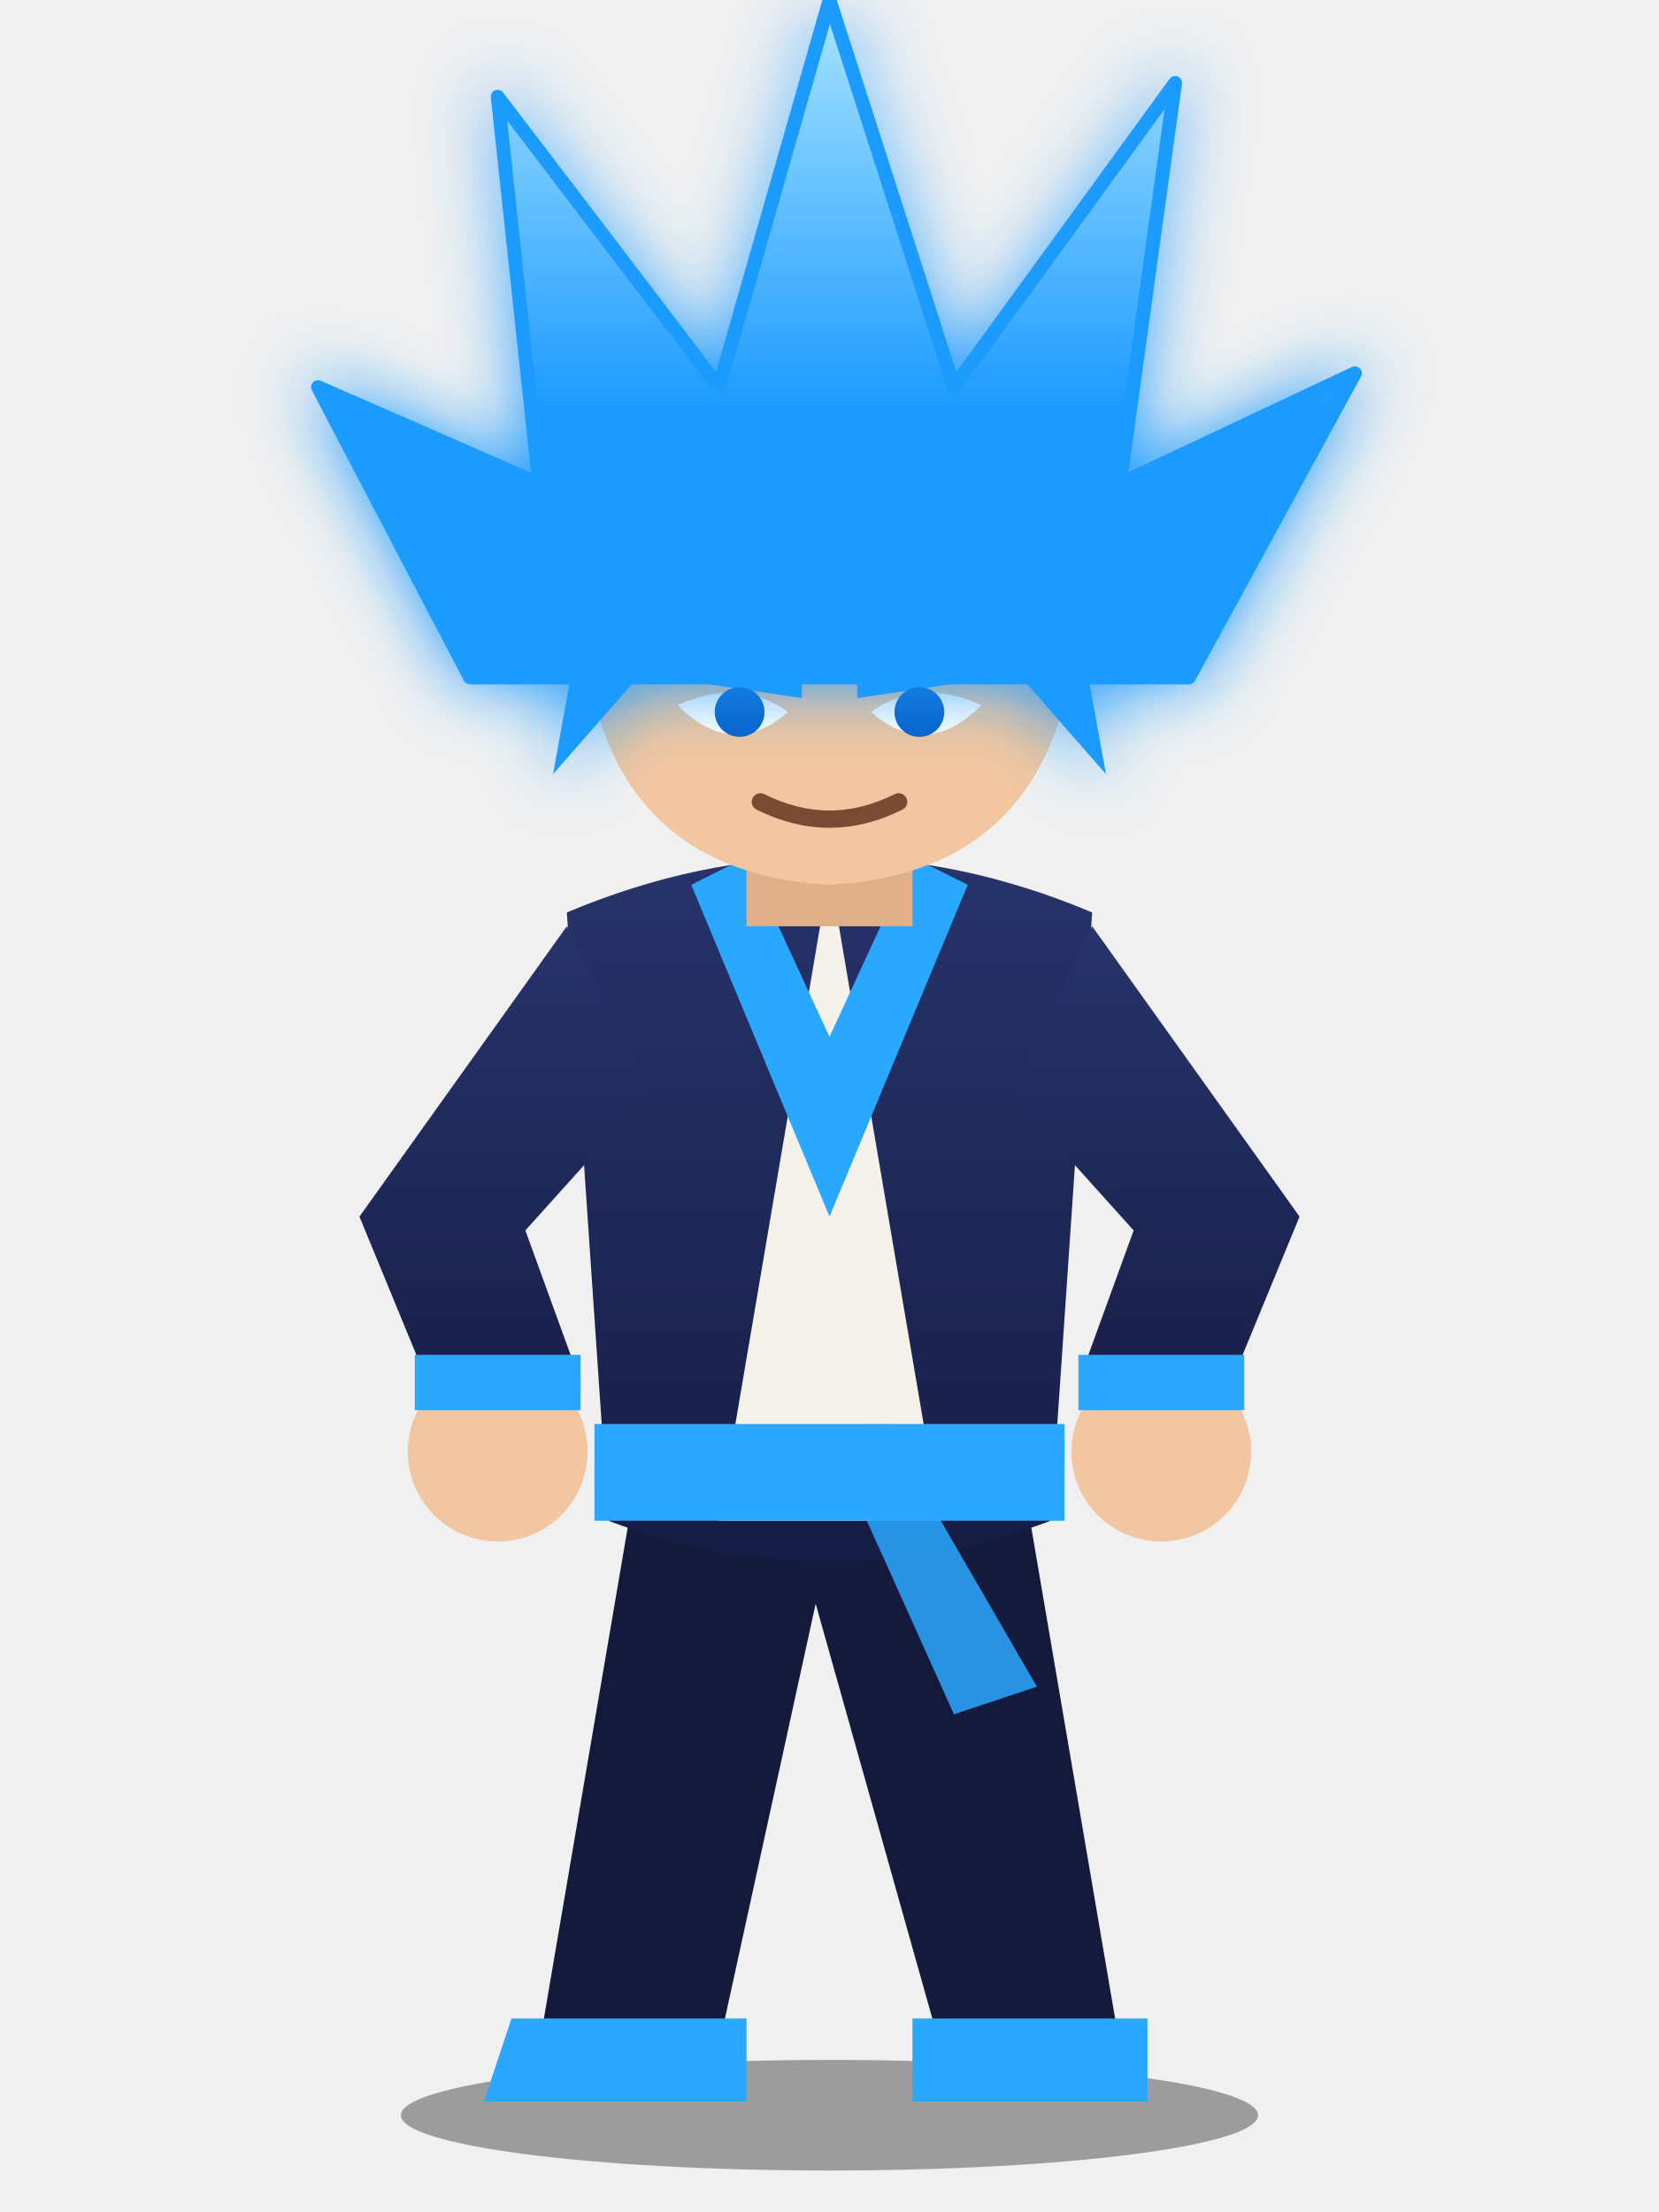
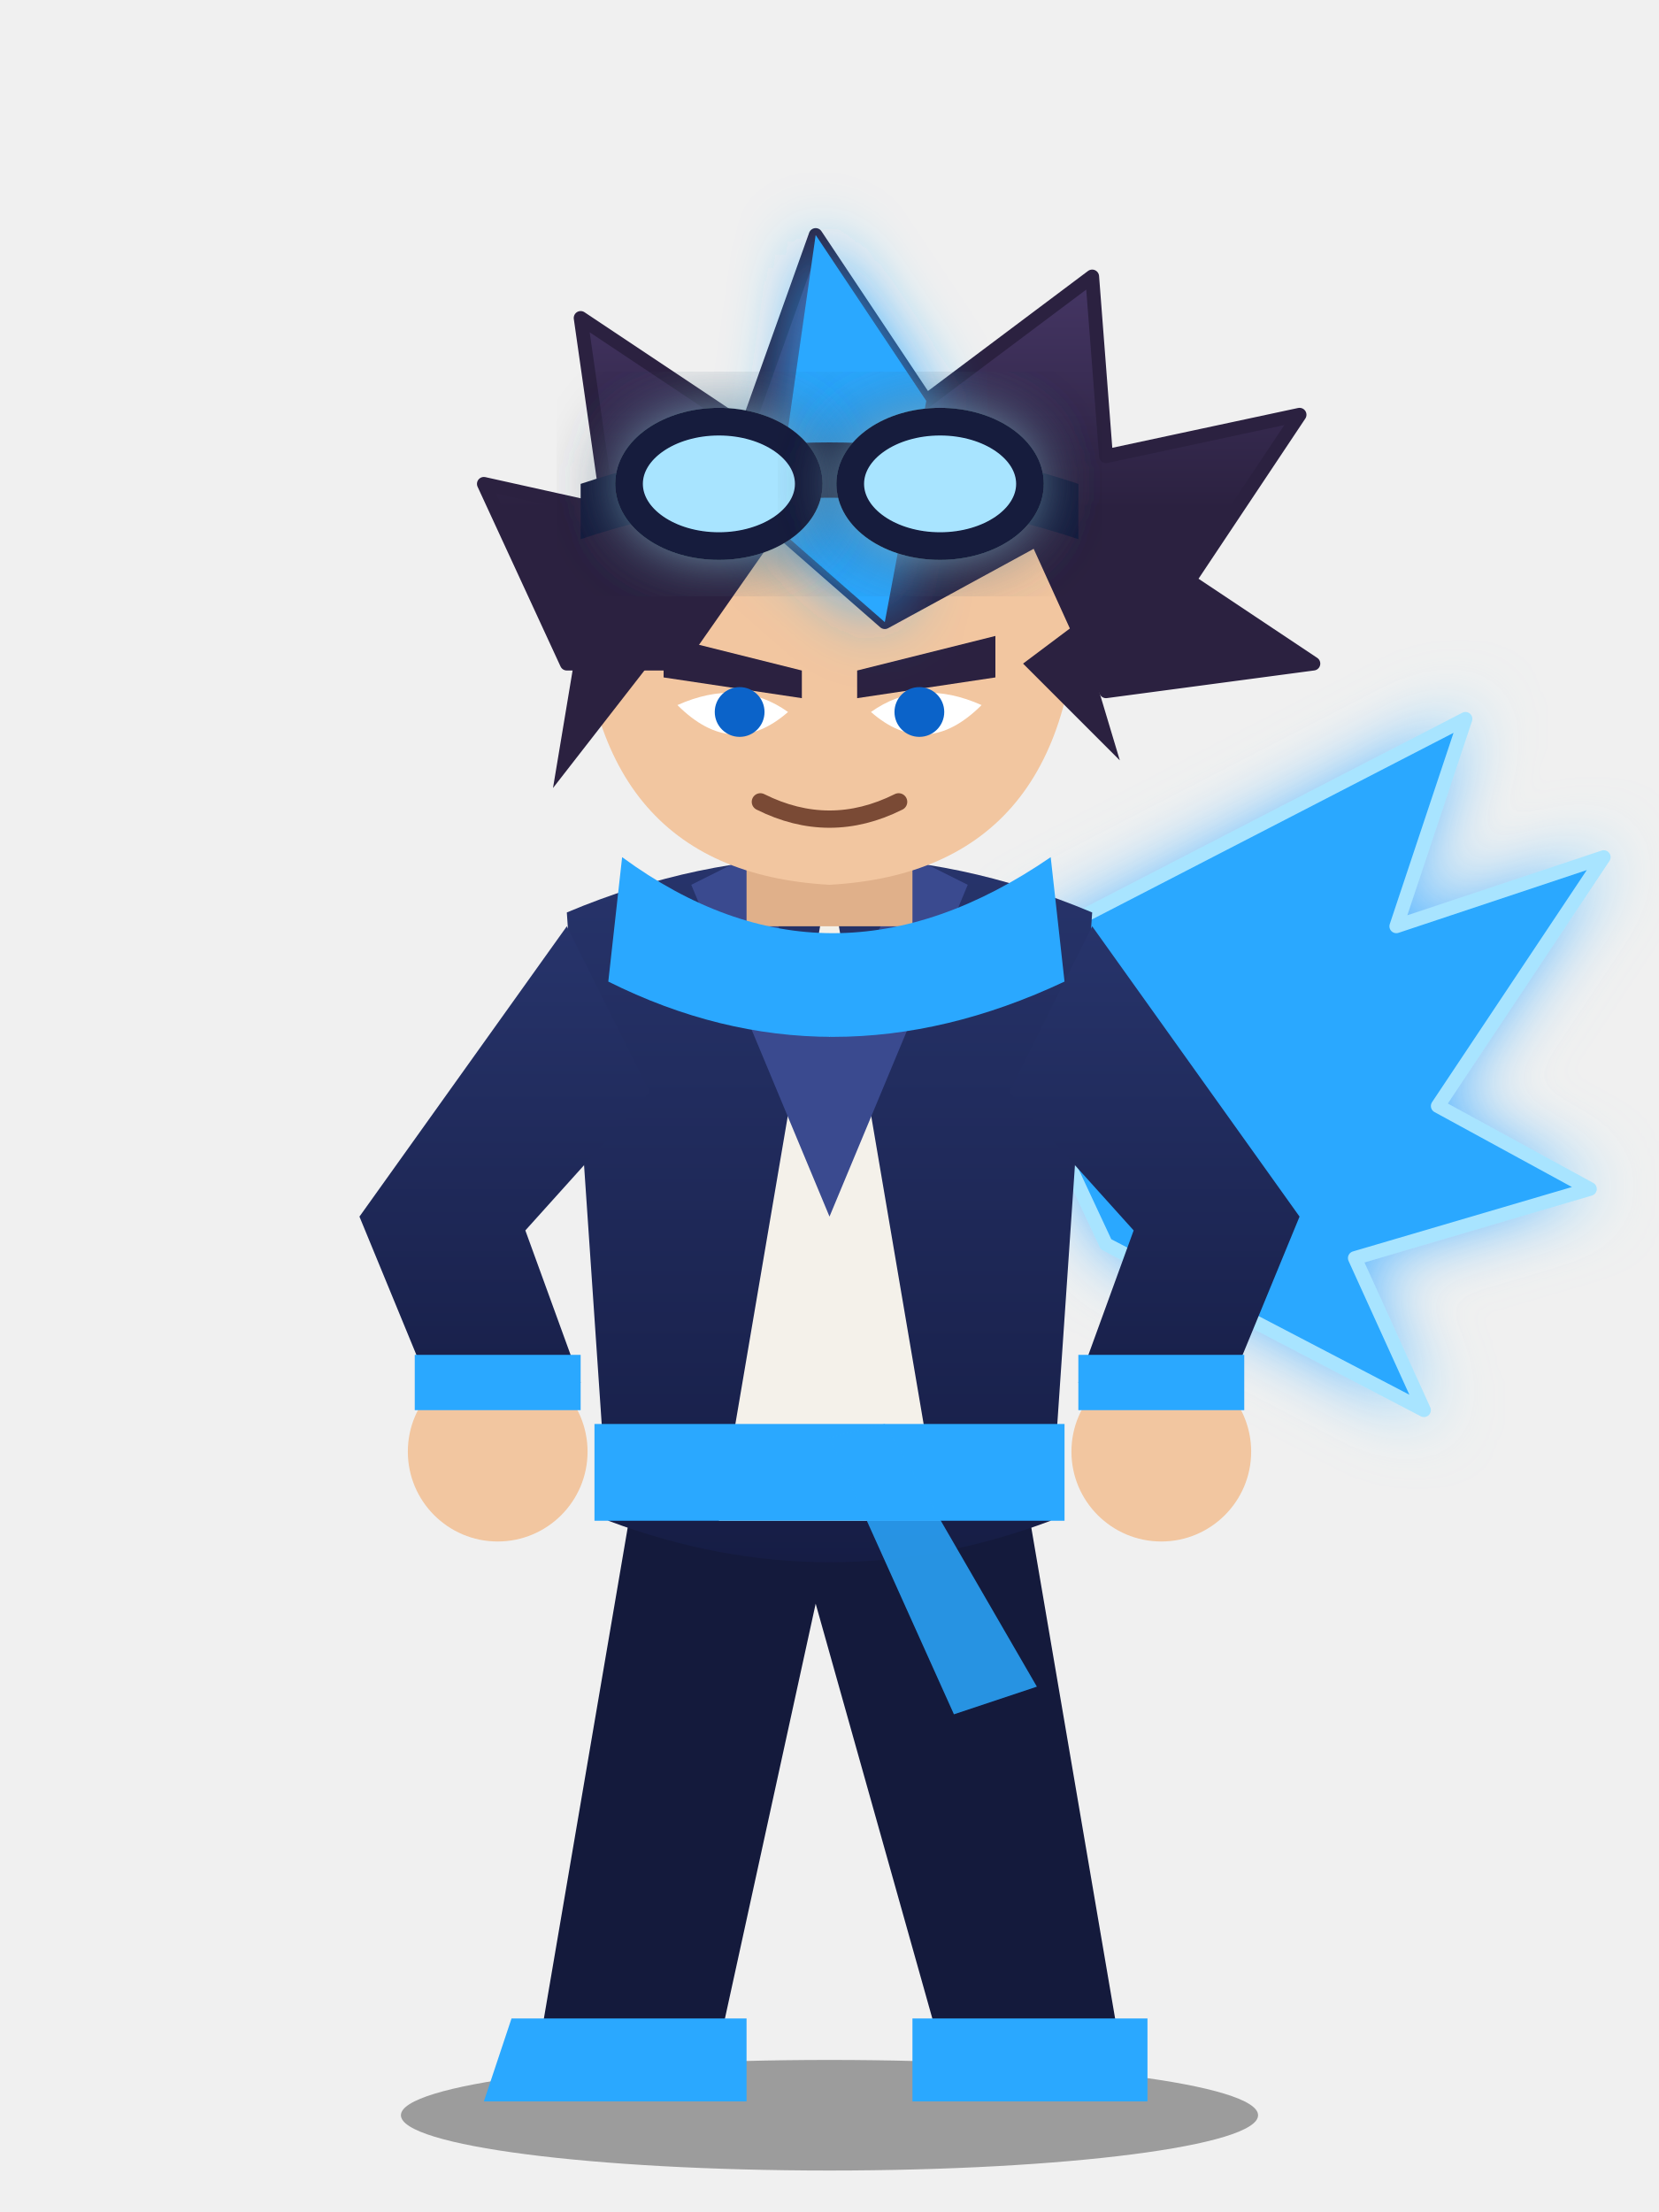
<svg xmlns="http://www.w3.org/2000/svg" viewBox="0 0 240 320" role="img" aria-label="Anillion hero, azure form">
  <defs>
    <linearGradient id="jacket" x1="0" y1="0" x2="0" y2="1">
      <stop offset="0" stop-color="#27346b" />
      <stop offset="1" stop-color="#161d45" />
    </linearGradient>
    <linearGradient id="hair" x1="0" y1="0" x2="0" y2="1">
-       <stop offset="0" stop-color="#a8e4ff" />
-       <stop offset="0.6" stop-color="#1e9bff" />
+       <stop offset="0" stop-color="#4a3a6b" />
+       <stop offset="0.6" stop-color="#2b2140" />
    </linearGradient>
    <filter id="glow" x="-40%" y="-40%" width="180%" height="180%">
      <feGaussianBlur stdDeviation="5" result="b" />
      <feMerge>
        <feMergeNode in="b" />
        <feMergeNode in="SourceGraphic" />
      </feMerge>
    </filter>
  </defs>
  <ellipse cx="120" cy="306" rx="62" ry="8" fill="#000" opacity="0.35" />
+   <path d="M150 136 L212 104 L202 134 L232 124 L208 160 L230 172 L196 182 L206 204 L160 180 L146 150 Z" fill="#2aa8ff" stroke="#a8e4ff" stroke-width="2" stroke-linejoin="round" filter="url(#glow)" />
  <path d="M92 214 L78 296 L104 296 L118 232 L136 296 L162 296 L148 214 Z" fill="#141a3c" />
  <path d="M74 292 h34 v12 h-38 z M132 292 h34 v12 h-34 z" fill="#2aa8ff" />
  <path d="M82 132 Q120 116 158 132 L152 220 Q120 232 88 220 Z" fill="url(#jacket)" />
  <path d="M120 126 L104 220 L136 220 Z" fill="#f4f1ea" />
-   <path d="M100 128 L120 176 L140 128 L132 124 L120 150 L108 124 Z" fill="#2aa8ff" />
+   <path d="M100 128 L120 176 L140 128 L132 124 L120 150 L108 124 Z" fill="#3a4a8f" />
  <path d="M86 206 h68 v14 h-68 z" fill="#2aa8ff" />
  <path d="M128 206 l22 38 l-12 4 l-18 -40 z" fill="#2aa8ff" opacity="0.85" />
  <path d="M82 134 L52 176 L66 210 L84 200 L76 178 L94 158 Z" fill="url(#jacket)" />
  <path d="M158 134 L188 176 L174 210 L156 200 L164 178 L146 158 Z" fill="url(#jacket)" />
  <circle cx="72" cy="210" r="13" fill="#f2c6a0" />
  <circle cx="168" cy="210" r="13" fill="#f2c6a0" />
  <path d="M60 196 h24 v8 h-24 z M156 196 h24 v8 h-24 z" fill="#2aa8ff" />
  <path d="M108 118 h24 v16 h-24 z" fill="#e0b08a" />
+   <path d="M90 124 Q120 146 152 124 L154 142 Q120 158 88 142 Z" fill="#2aa8ff" />
  <path d="M84 84 Q84 126 120 128 Q156 126 156 84 Q156 60 120 60 Q84 60 84 84 Z" fill="#f2c6a0" />
-   <path d="M96 92 l20 5 l0 4 l-20 -3 z M144 92 l-20 5 l0 4 l20 -3 z" fill="#1e9bff" />
+   <path d="M96 92 l20 5 l0 4 l-20 -3 z M144 92 l-20 5 l0 4 l20 -3 z" fill="#2b2140" />
  <path d="M98 102 q9 -4 16 1 q-8 7 -16 -1 z M142 102 q-9 -4 -16 1 q8 7 16 -1 z" fill="#fff" />
  <circle cx="107" cy="103" r="3.6" fill="#0b63c9" />
  <circle cx="133" cy="103" r="3.6" fill="#0b63c9" />
  <path d="M110 116 q10 5 20 0" stroke="#7a4a35" stroke-width="2.5" fill="none" stroke-linecap="round" />
-   <g filter="url(#glow)">
-     <path d="M68 98 L46 56 L78 70 L72 14 L104 56 L120 0 L138 56 L170 12 L162 70 L196 54 L172 98 Z" fill="url(#hair)" stroke="#1e9bff" stroke-width="2" stroke-linejoin="round" />
-     <path d="M84 90 L80 112 L94 96 Z M156 90 L160 112 L146 96 Z" fill="#1e9bff" />
-   </g>
+   <path d="M82 96 L70 70 L88 74 L84 46 L108 62 L118 34 L134 58 L158 40 L160 66 L188 60 L172 84 L190 96 L160 100 L150 78 L128 90 L112 76 L98 96 Z" fill="url(#hair)" stroke="#2b2140" stroke-width="2" stroke-linejoin="round" />
+   <path d="M84 90 L80 114 L94 96 Z M156 90 L162 110 L148 96 Z" fill="#2b2140" />
+   <path d="M118 34 L134 58 L128 90 L112 76 Z" fill="#2aa8ff" filter="url(#glow)" />
+   <path d="M84 70 Q120 58 156 70 L156 78 Q120 66 84 78 Z" fill="#141a3c" />
+   <ellipse cx="104" cy="70" rx="13" ry="9" fill="#a8e4ff" stroke="#141a3c" stroke-width="4" filter="url(#glow)" />
+   <ellipse cx="136" cy="70" rx="13" ry="9" fill="#a8e4ff" stroke="#141a3c" stroke-width="4" filter="url(#glow)" />
</svg>
